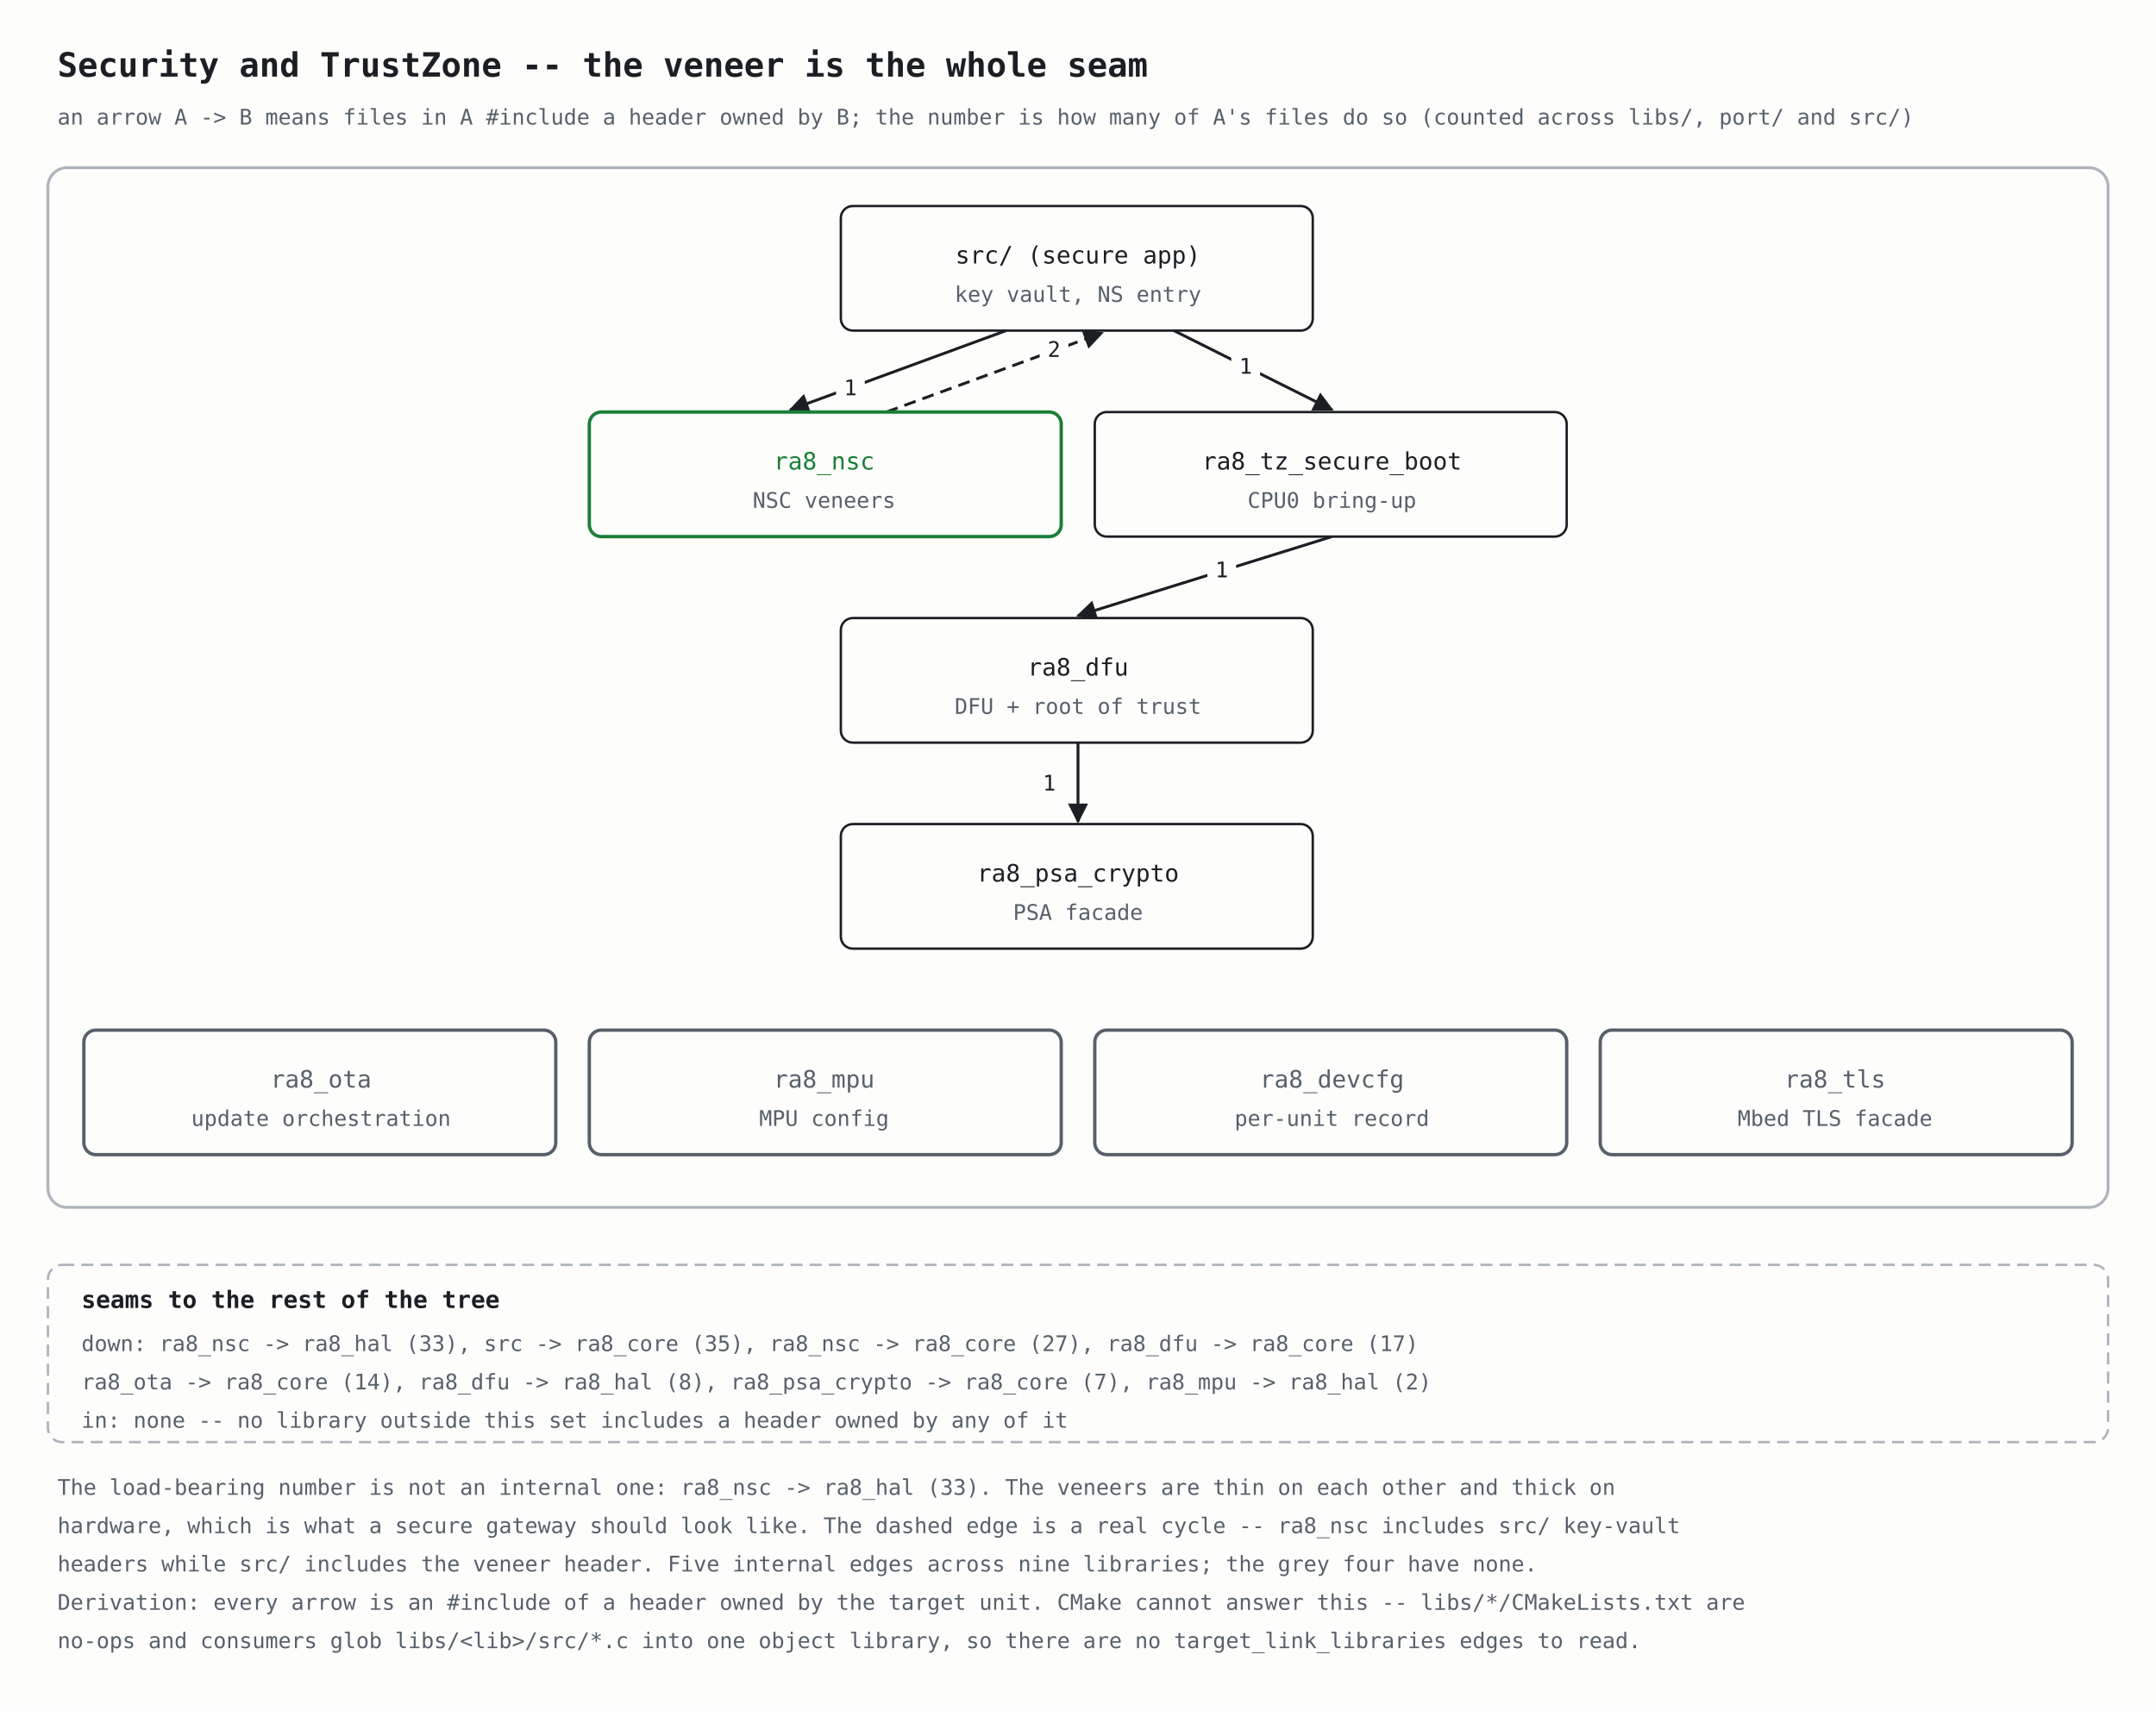
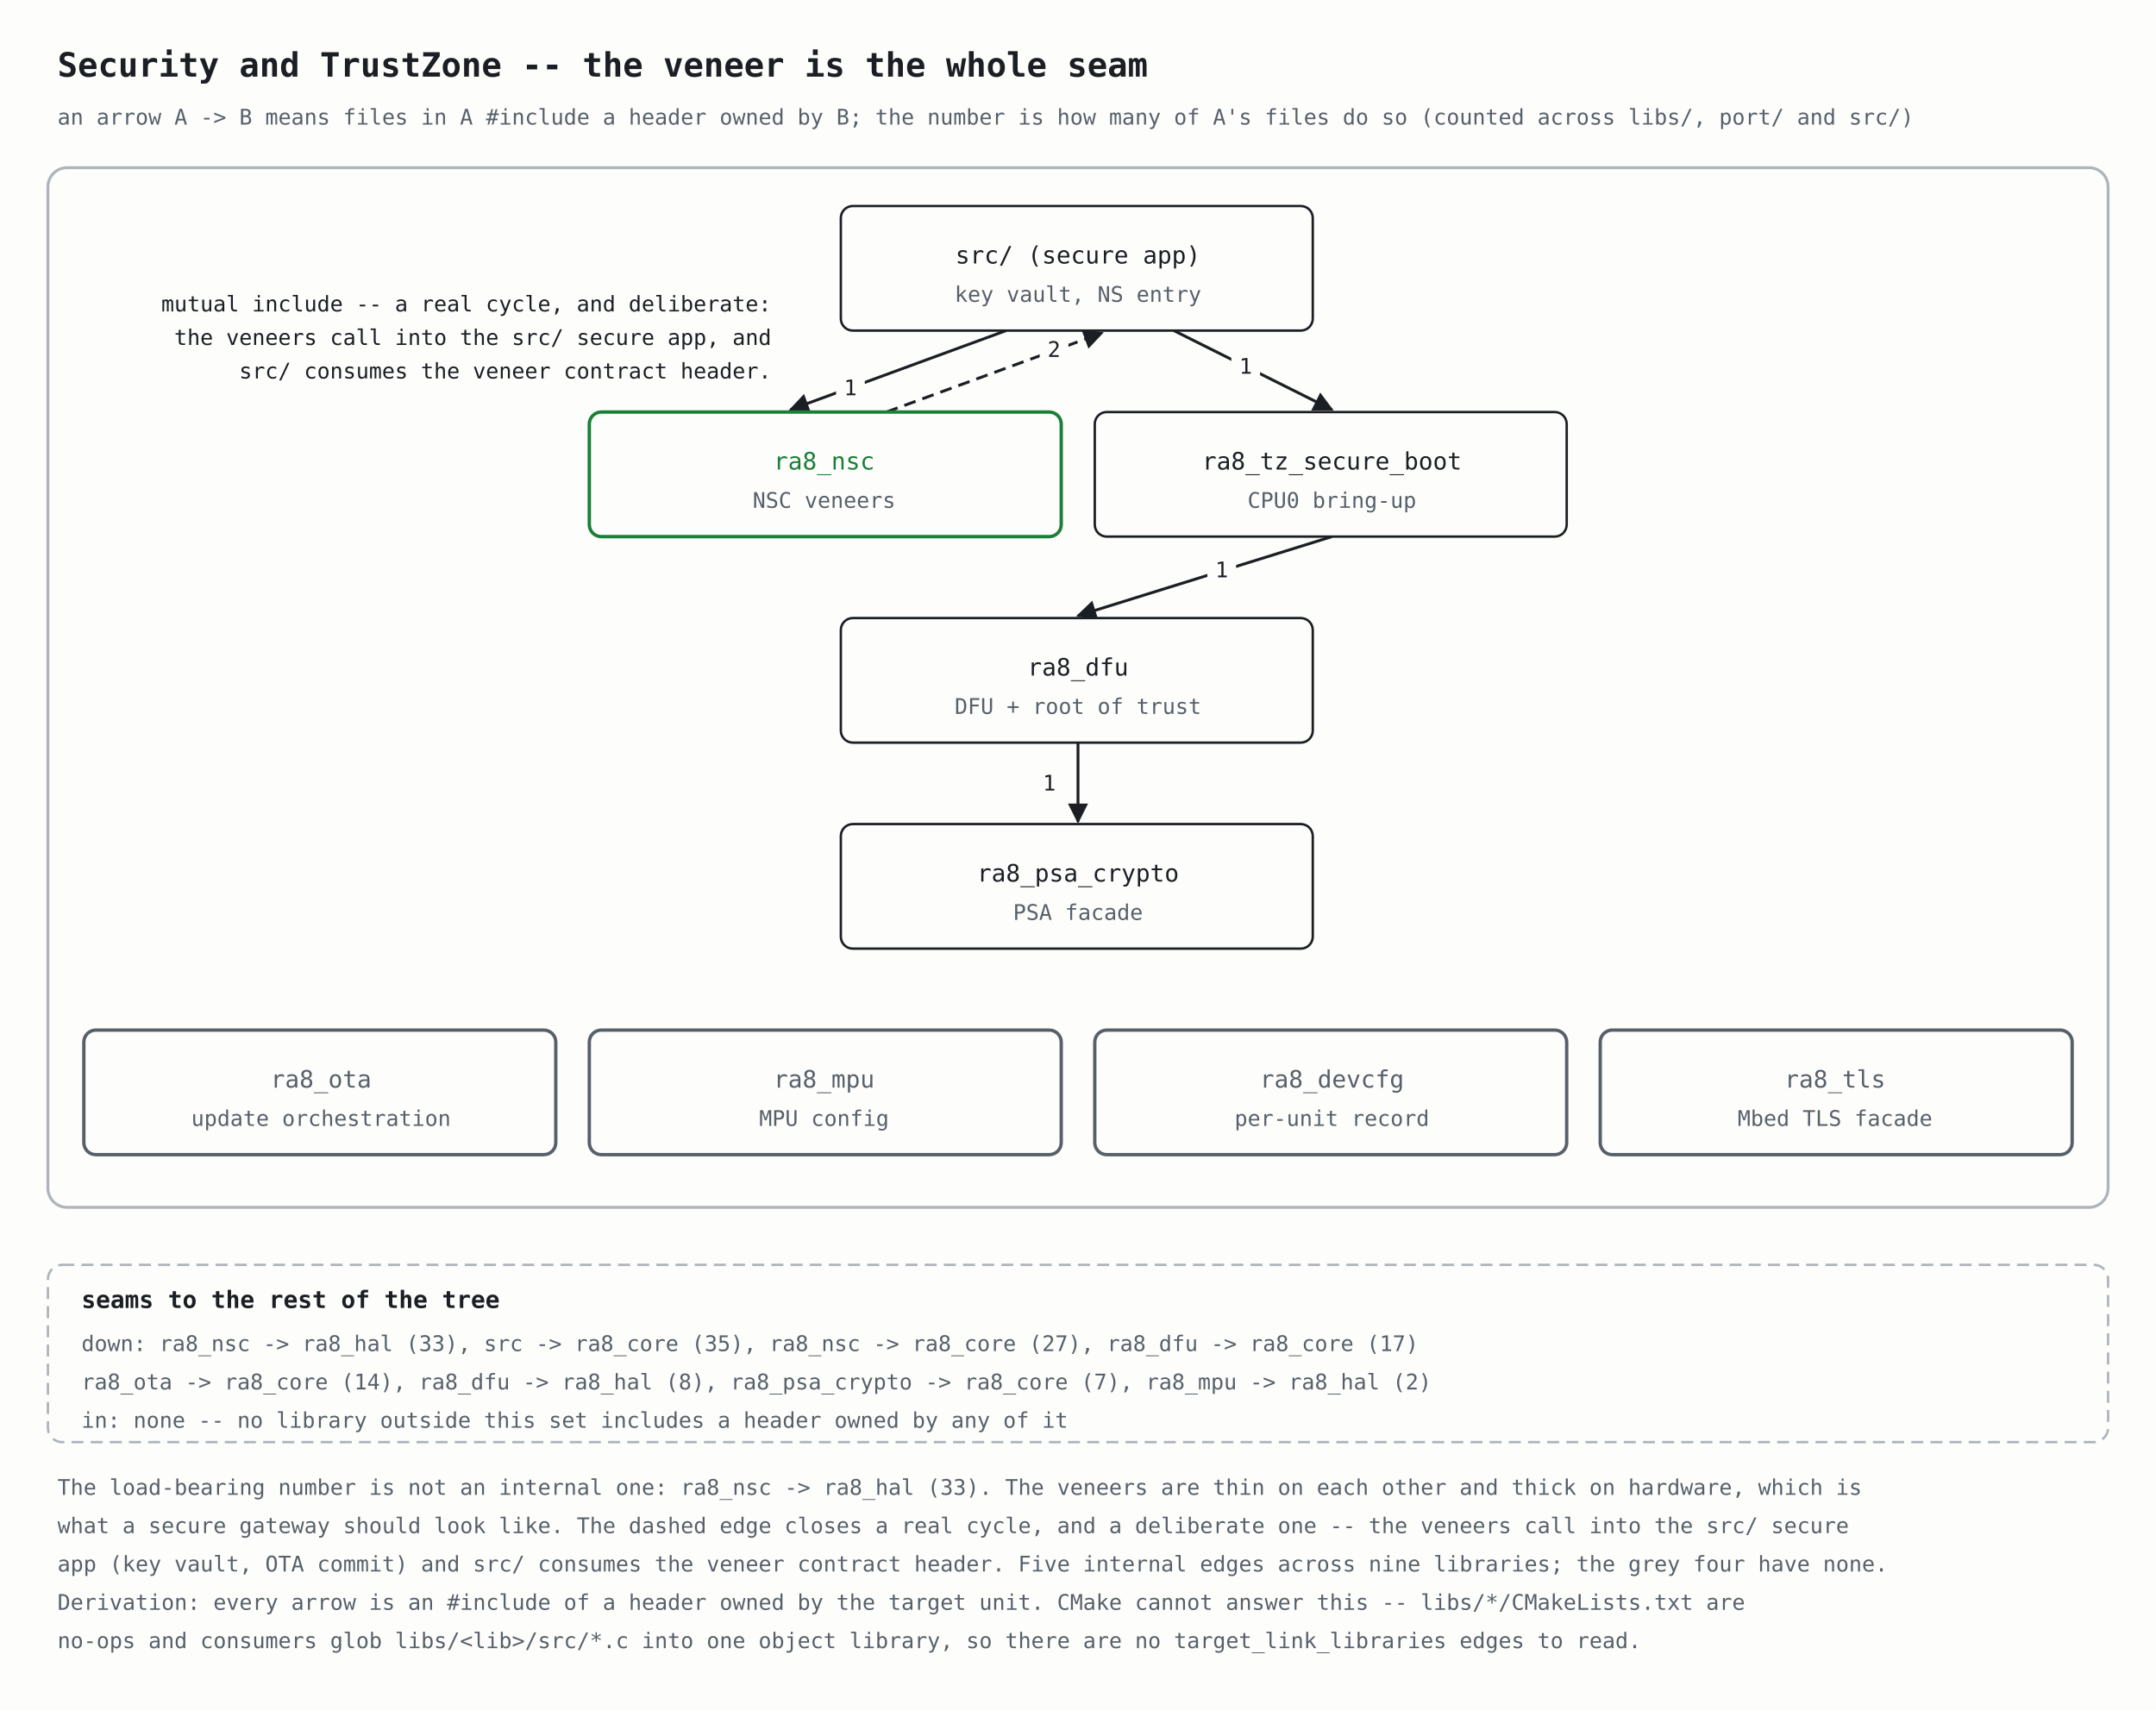
- <svg xmlns="http://www.w3.org/2000/svg" viewBox="0 0 900 714" width="900" role="img" aria-label="Security and TrustZone -- the veneer is the whole seam. an arrow from A to B means files in A #include a header owned by B; the number is how many of A's files do so (counted across libs/, port/ and src/) down: ra8_nsc - to  ra8_hal (33), src - to  ra8_core (35), ra8_nsc - to  ra8_core (27), ra8_dfu - to  ra8_core (17)       ra8_ota - to  ra8_core (14), ra8_dfu - to  ra8_hal (8), ra8_psa_crypto - to  ra8_core (7), ra8_mpu - to  ra8_hal (2) in:   none -- no library outside this set includes a header owned by any of it The load-bearing number is not an internal one: ra8_nsc - to  ra8_hal (33). The veneers are thin on each other and thick on hardware, which is what a secure gateway should look like. The dashed edge is a real cycle -- ra8_nsc includes src/ key-vault headers while src/ includes the veneer header. Five internal edges across nine libraries; the grey four have none. Derivation: every arrow is an #include of a header owned by the target unit. CMake cannot answer this -- libs/*/CMakeLists.txt are no-ops and consumers glob libs/ lib to /src/*.c into one object library, so there are no target_link_libraries edges to read.">
+ <svg xmlns="http://www.w3.org/2000/svg" viewBox="0 0 900 714" width="900" role="img" aria-label="Security and TrustZone -- the veneer is the whole seam. an arrow from A to B means files in A #include a header owned by B; the number is how many of A's files do so (counted across libs/, port/ and src/) down: ra8_nsc - to  ra8_hal (33), src - to  ra8_core (35), ra8_nsc - to  ra8_core (27), ra8_dfu - to  ra8_core (17)       ra8_ota - to  ra8_core (14), ra8_dfu - to  ra8_hal (8), ra8_psa_crypto - to  ra8_core (7), ra8_mpu - to  ra8_hal (2) in:   none -- no library outside this set includes a header owned by any of it The load-bearing number is not an internal one: ra8_nsc - to  ra8_hal (33). The veneers are thin on each other and thick on hardware, which is what a secure gateway should look like. The dashed edge closes a real cycle, and a deliberate one -- the veneers call into the src/ secure app (key vault, OTA commit) and src/ consumes the veneer contract header. Five internal edges across nine libraries; the grey four have none. Derivation: every arrow is an #include of a header owned by the target unit. CMake cannot answer this -- libs/*/CMakeLists.txt are no-ops and consumers glob libs/ lib to /src/*.c into one object library, so there are no target_link_libraries edges to read.">
  <defs>
    <marker id="aInk" viewBox="0 0 10 10" refX="9" refY="5" markerWidth="7" markerHeight="7" orient="auto-start-reverse">
      <path d="M0,0 L10,5 L0,10 z" fill="#1b1f24" />
    </marker>
    <marker id="aAcc" viewBox="0 0 10 10" refX="9" refY="5" markerWidth="7" markerHeight="7" orient="auto-start-reverse">
      <path d="M0,0 L10,5 L0,10 z" fill="#0969da" />
    </marker>
    <marker id="aGrn" viewBox="0 0 10 10" refX="9" refY="5" markerWidth="7" markerHeight="7" orient="auto-start-reverse">
      <path d="M0,0 L10,5 L0,10 z" fill="#1a7f37" />
    </marker>
    <marker id="aWrm" viewBox="0 0 10 10" refX="9" refY="5" markerWidth="7" markerHeight="7" orient="auto-start-reverse">
      <path d="M0,0 L10,5 L0,10 z" fill="#bc4c00" />
    </marker>
  </defs>
  <rect x="0" y="0" width="900" height="714" fill="#fdfdfb" />
  <g font-family="ui-monospace,SFMono-Regular,Menlo,Consolas,monospace">
    <text x="24" y="32" fill="#1b1f24" font-size="14" font-weight="bold">Security and TrustZone -- the veneer is the whole seam</text>
    <text x="24" y="52" fill="#57606a" font-size="9">an arrow A -&gt; B means files in A #include a header owned by B; the number is how many of A's files do so (counted across libs/, port/ and src/)</text>
    <rect x="20" y="70" width="860" height="434" rx="8" fill="none" stroke="#aeb4bb" stroke-width="1.2" />
    <line x1="420" y1="138" x2="330" y2="171" stroke="#1b1f24" stroke-width="1.2" marker-end="url(#aInk)" />
    <rect x="349" y="156" width="12" height="12" fill="#fdfdfb" />
    <text x="355" y="165" text-anchor="middle" fill="#1b1f24" font-size="9">1</text>
    <line x1="490" y1="138" x2="556" y2="171" stroke="#1b1f24" stroke-width="1.2" marker-end="url(#aInk)" />
    <rect x="514" y="147" width="12" height="12" fill="#fdfdfb" />
    <text x="520" y="156" text-anchor="middle" fill="#1b1f24" font-size="9">1</text>
    <line x1="370" y1="172" x2="460" y2="139" stroke="#1b1f24" stroke-width="1.2" stroke-dasharray="5 3" marker-end="url(#aInk)" />
    <rect x="434" y="140" width="12" height="12" fill="#fdfdfb" />
    <text x="440" y="149" text-anchor="middle" fill="#1b1f24" font-size="9">2</text>
+     <text x="322" y="130" text-anchor="end" fill="#1b1f24" font-size="9">mutual include -- a real cycle, and deliberate:</text>
+     <text x="322" y="144" text-anchor="end" fill="#1b1f24" font-size="9">the veneers call into the src/ secure app, and</text>
+     <text x="322" y="158" text-anchor="end" fill="#1b1f24" font-size="9">src/ consumes the veneer contract header.</text>
    <line x1="556" y1="224" x2="450" y2="257" stroke="#1b1f24" stroke-width="1.2" marker-end="url(#aInk)" />
    <rect x="504" y="232" width="12" height="12" fill="#fdfdfb" />
    <text x="510" y="241" text-anchor="middle" fill="#1b1f24" font-size="9">1</text>
    <line x1="450" y1="310" x2="450" y2="343" stroke="#1b1f24" stroke-width="1.2" marker-end="url(#aInk)" />
    <text x="438" y="330" text-anchor="middle" fill="#1b1f24" font-size="9">1</text>
    <rect x="351" y="86" width="197" height="52" rx="5" fill="#fdfdfb" stroke="#1b1f24" stroke-width="1" />
    <text x="450" y="110" text-anchor="middle" fill="#1b1f24" font-size="10">src/ (secure app)</text>
    <text x="450" y="126" text-anchor="middle" fill="#57606a" font-size="9">key vault, NS entry</text>
    <rect x="246" y="172" width="197" height="52" rx="5" fill="#fdfdfb" stroke="#1a7f37" stroke-width="1.4" />
    <text x="344" y="196" text-anchor="middle" fill="#1a7f37" font-size="10">ra8_nsc</text>
    <text x="344" y="212" text-anchor="middle" fill="#57606a" font-size="9">NSC veneers</text>
    <rect x="457" y="172" width="197" height="52" rx="5" fill="#fdfdfb" stroke="#1b1f24" stroke-width="1" />
    <text x="556" y="196" text-anchor="middle" fill="#1b1f24" font-size="10">ra8_tz_secure_boot</text>
    <text x="556" y="212" text-anchor="middle" fill="#57606a" font-size="9">CPU0 bring-up</text>
    <rect x="351" y="258" width="197" height="52" rx="5" fill="#fdfdfb" stroke="#1b1f24" stroke-width="1" />
    <text x="450" y="282" text-anchor="middle" fill="#1b1f24" font-size="10">ra8_dfu</text>
    <text x="450" y="298" text-anchor="middle" fill="#57606a" font-size="9">DFU + root of trust</text>
    <rect x="351" y="344" width="197" height="52" rx="5" fill="#fdfdfb" stroke="#1b1f24" stroke-width="1" />
    <text x="450" y="368" text-anchor="middle" fill="#1b1f24" font-size="10">ra8_psa_crypto</text>
    <text x="450" y="384" text-anchor="middle" fill="#57606a" font-size="9">PSA facade</text>
    <rect x="35" y="430" width="197" height="52" rx="5" fill="#fdfdfb" stroke="#57606a" stroke-width="1.4" />
    <text x="134" y="454" text-anchor="middle" fill="#57606a" font-size="10">ra8_ota</text>
    <text x="134" y="470" text-anchor="middle" fill="#57606a" font-size="9">update orchestration</text>
    <rect x="246" y="430" width="197" height="52" rx="5" fill="#fdfdfb" stroke="#57606a" stroke-width="1.4" />
    <text x="344" y="454" text-anchor="middle" fill="#57606a" font-size="10">ra8_mpu</text>
    <text x="344" y="470" text-anchor="middle" fill="#57606a" font-size="9">MPU config</text>
    <rect x="457" y="430" width="197" height="52" rx="5" fill="#fdfdfb" stroke="#57606a" stroke-width="1.4" />
    <text x="556" y="454" text-anchor="middle" fill="#57606a" font-size="10">ra8_devcfg</text>
    <text x="556" y="470" text-anchor="middle" fill="#57606a" font-size="9">per-unit record</text>
    <rect x="668" y="430" width="197" height="52" rx="5" fill="#fdfdfb" stroke="#57606a" stroke-width="1.4" />
    <text x="766" y="454" text-anchor="middle" fill="#57606a" font-size="10">ra8_tls</text>
    <text x="766" y="470" text-anchor="middle" fill="#57606a" font-size="9">Mbed TLS facade</text>
    <rect x="20" y="528" width="860" height="74" rx="6" fill="none" stroke="#aeb4bb" stroke-width="1" stroke-dasharray="5 3" />
    <text x="34" y="546" fill="#1b1f24" font-size="10" font-weight="bold">seams to the rest of the tree</text>
    <text x="34" y="564" fill="#57606a" font-size="9">down: ra8_nsc -&gt; ra8_hal (33), src -&gt; ra8_core (35), ra8_nsc -&gt; ra8_core (27), ra8_dfu -&gt; ra8_core (17)</text>
    <text x="34" y="580" fill="#57606a" font-size="9">      ra8_ota -&gt; ra8_core (14), ra8_dfu -&gt; ra8_hal (8), ra8_psa_crypto -&gt; ra8_core (7), ra8_mpu -&gt; ra8_hal (2)</text>
    <text x="34" y="596" fill="#57606a" font-size="9">in:   none -- no library outside this set includes a header owned by any of it</text>
-     <text x="24" y="624" fill="#57606a" font-size="9">The load-bearing number is not an internal one: ra8_nsc -&gt; ra8_hal (33). The veneers are thin on each other and thick on</text>
-     <text x="24" y="640" fill="#57606a" font-size="9">hardware, which is what a secure gateway should look like. The dashed edge is a real cycle -- ra8_nsc includes src/ key-vault</text>
-     <text x="24" y="656" fill="#57606a" font-size="9">headers while src/ includes the veneer header. Five internal edges across nine libraries; the grey four have none.</text>
+     <text x="24" y="624" fill="#57606a" font-size="9">The load-bearing number is not an internal one: ra8_nsc -&gt; ra8_hal (33). The veneers are thin on each other and thick on hardware, which is</text>
+     <text x="24" y="640" fill="#57606a" font-size="9">what a secure gateway should look like. The dashed edge closes a real cycle, and a deliberate one -- the veneers call into the src/ secure</text>
+     <text x="24" y="656" fill="#57606a" font-size="9">app (key vault, OTA commit) and src/ consumes the veneer contract header. Five internal edges across nine libraries; the grey four have none.</text>
    <text x="24" y="672" fill="#57606a" font-size="9">Derivation: every arrow is an #include of a header owned by the target unit. CMake cannot answer this -- libs/*/CMakeLists.txt are</text>
    <text x="24" y="688" fill="#57606a" font-size="9">no-ops and consumers glob libs/&lt;lib&gt;/src/*.c into one object library, so there are no target_link_libraries edges to read.</text>
  </g>
</svg>
